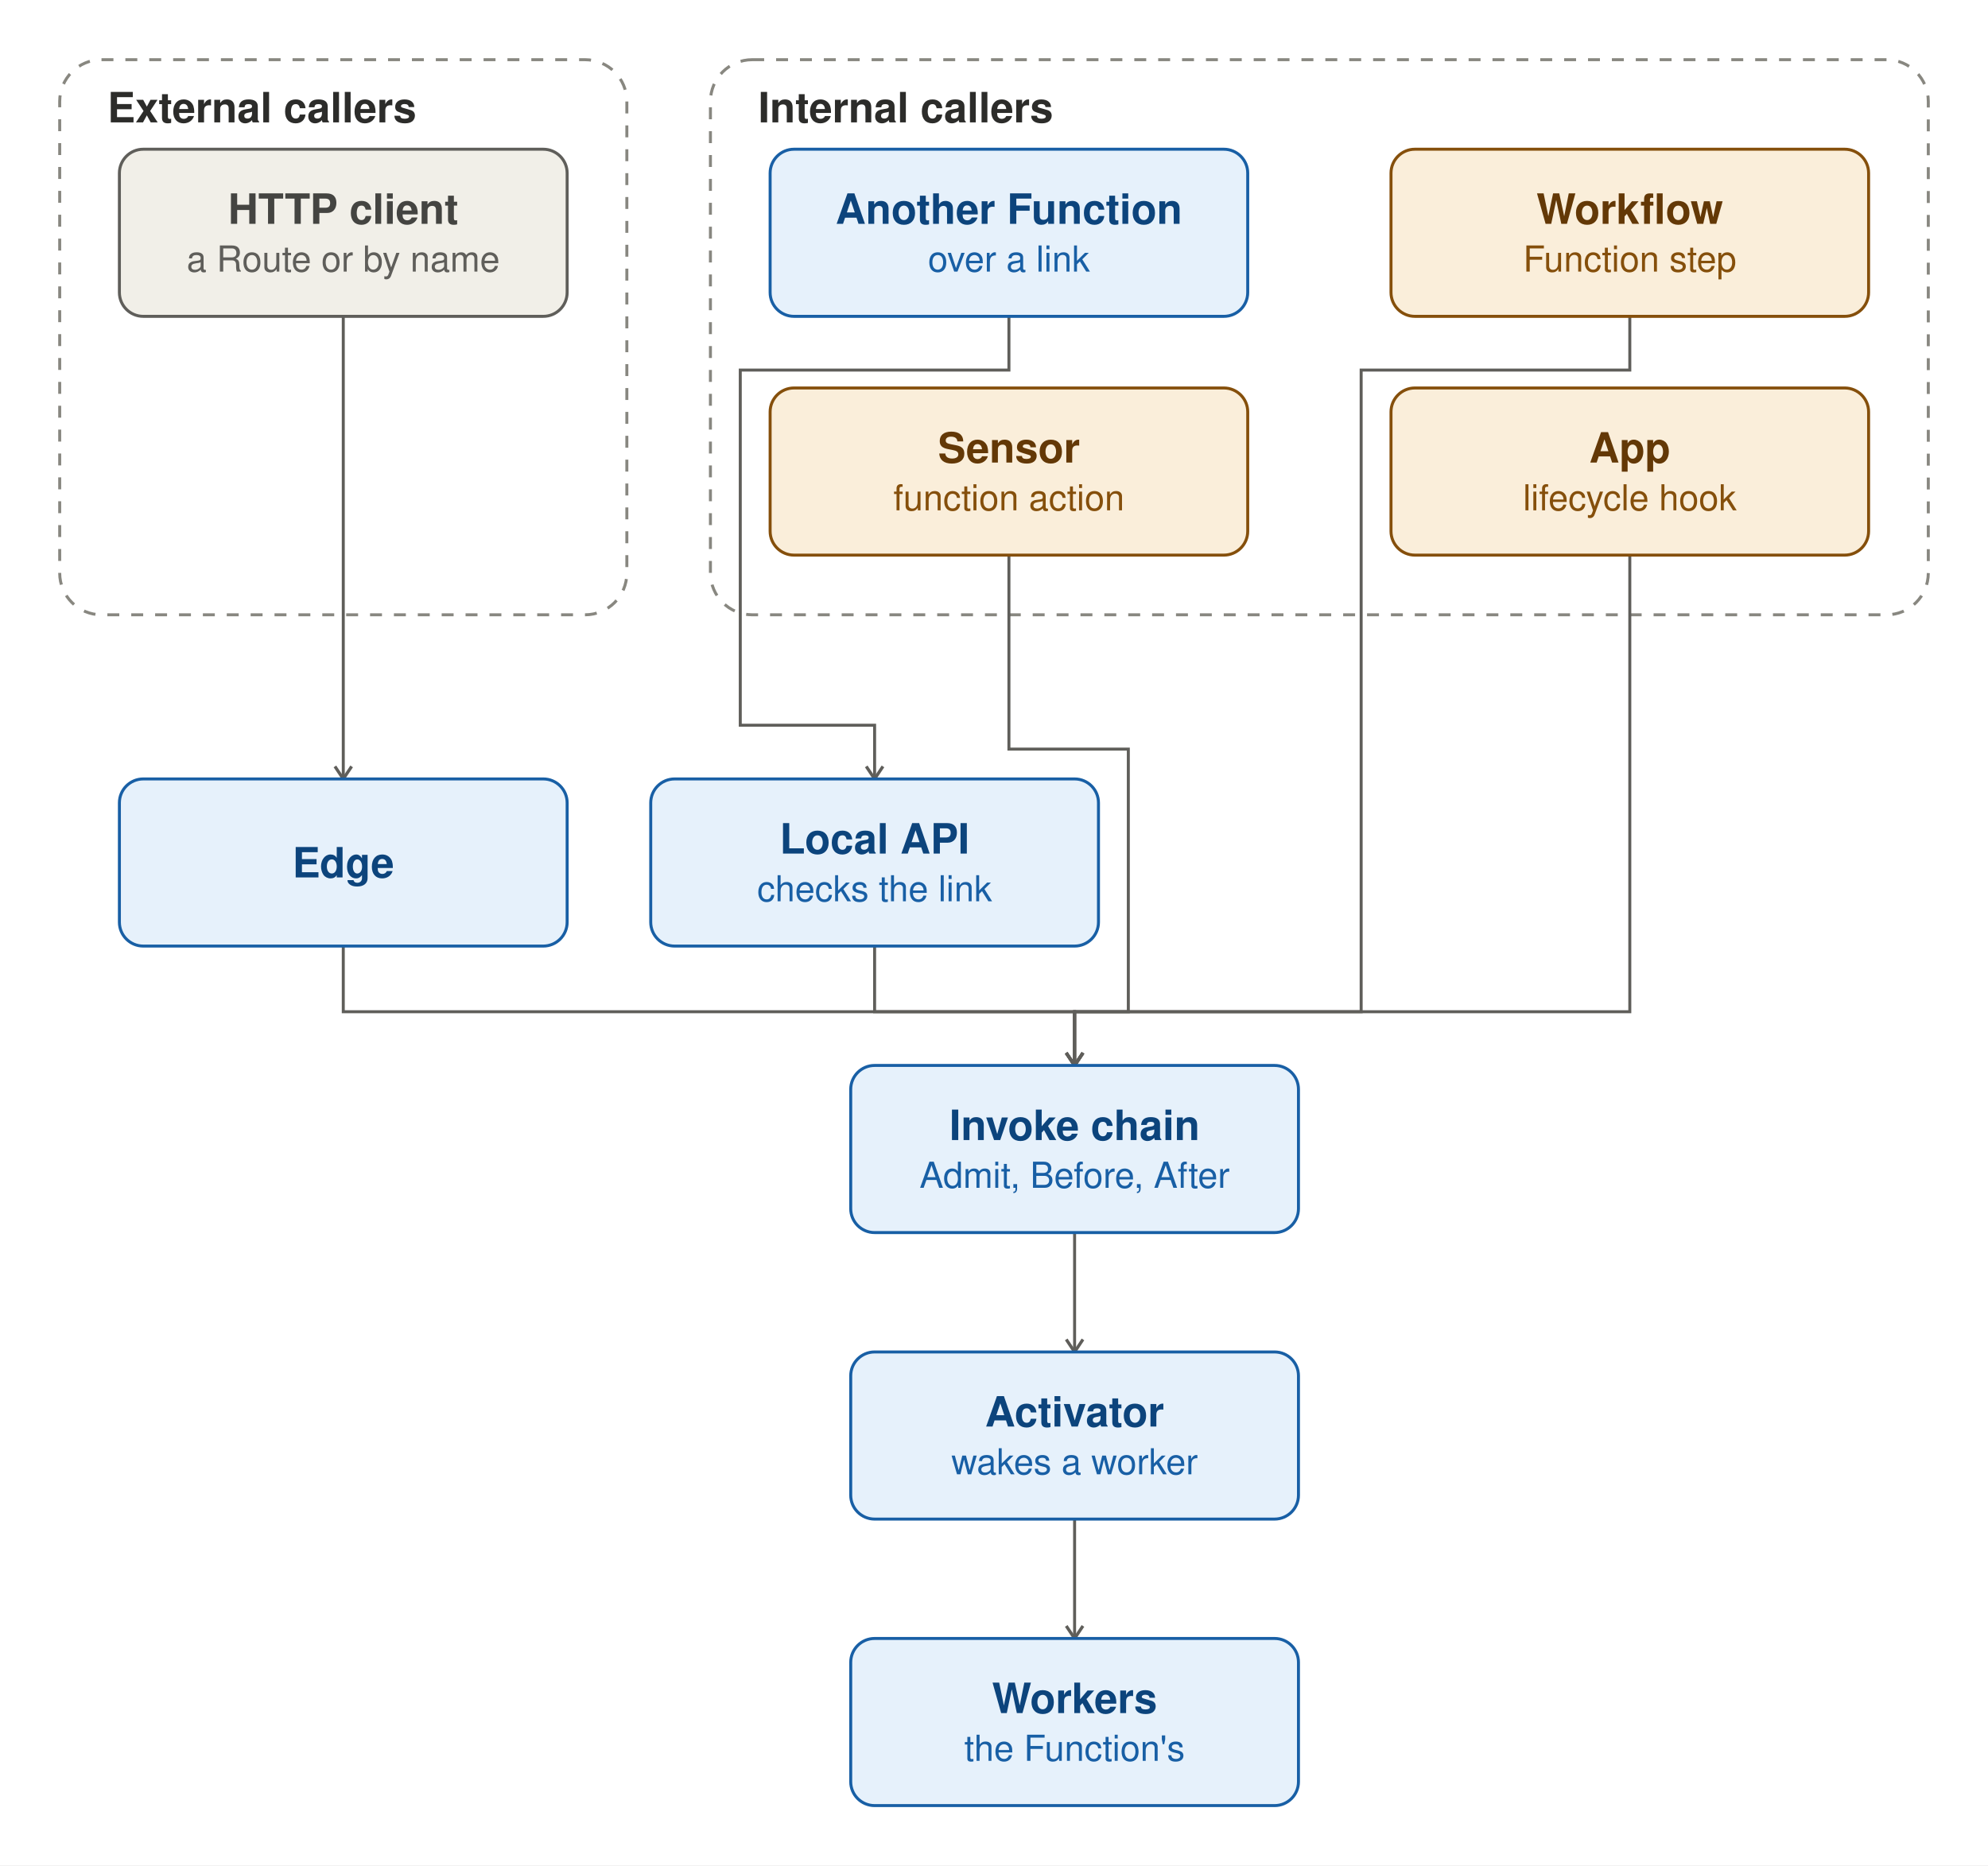
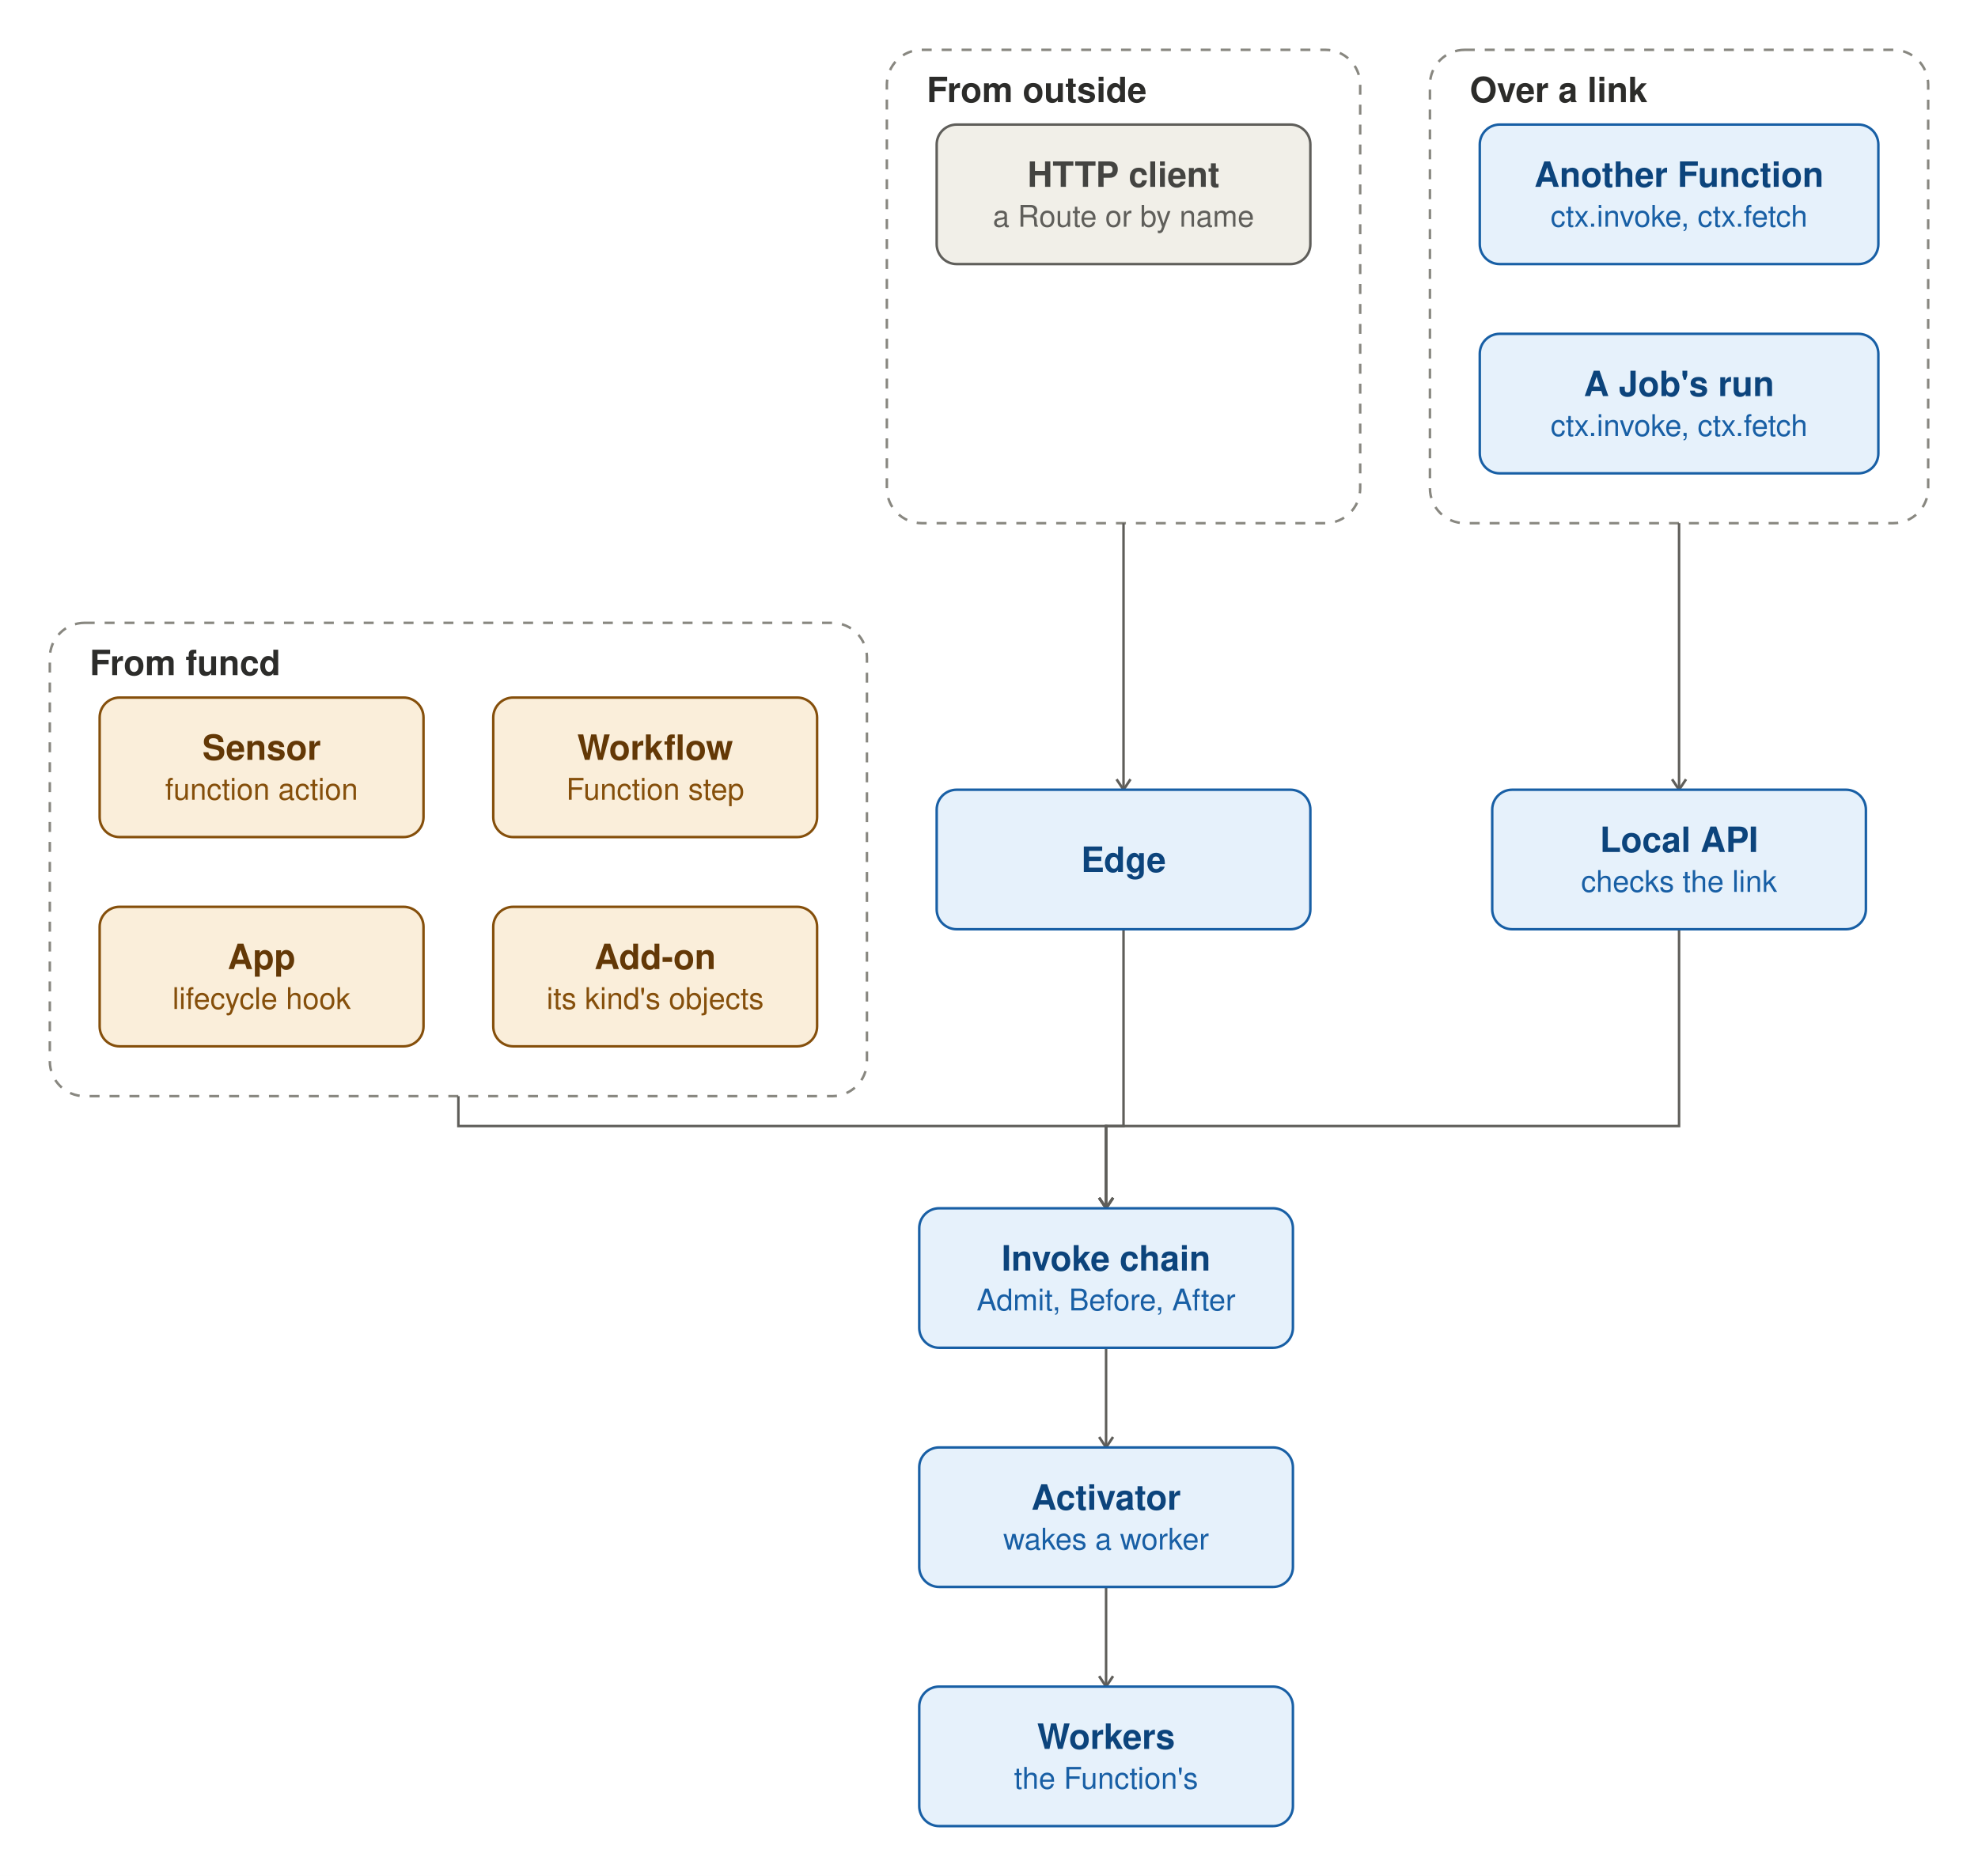
- <svg xmlns="http://www.w3.org/2000/svg" width="666" height="625" viewBox="0 0 666 625" font-family="Helvetica, Arial, sans-serif" text-anchor="middle" data-spec="title: funcd function callers kind: flow  [External callers] gray right client: HTTP client | a Route or by name [/]  [Internal callers] amber fn2: Another Function | over a link @blue sensor: Sensor | function action step: Workflow | Function step hook: App | lifecycle hook [/]  edge: Edge @blue local: Local API | checks the link @blue chain: Invoke chain | Admit, Before, After @blue act: Activator | wakes a worker @blue workers: Workers | the Function's @blue  client &gt; edge &gt; chain fn2 &gt; local &gt; chain sensor &gt; chain step &gt; chain hook &gt; chain chain &gt; act &gt; workers  " content="&lt;mxfile host=&quot;app.diagrams.net&quot;&gt;&lt;diagram id=&quot;diagram&quot; name=&quot;funcd function callers&quot;&gt;&lt;mxGraphModel dx=&quot;800&quot; dy=&quot;600&quot; grid=&quot;1&quot; gridSize=&quot;10&quot; guides=&quot;1&quot; page=&quot;1&quot; pageWidth=&quot;666&quot; pageHeight=&quot;625&quot; math=&quot;0&quot; shadow=&quot;0&quot;&gt;&lt;root&gt;&lt;mxCell id=&quot;0&quot;/&gt;&lt;mxCell id=&quot;1&quot; parent=&quot;0&quot;/&gt;&lt;mxCell id=&quot;c1&quot; value=&quot;External callers&quot; style=&quot;rounded=1;absoluteArcSize=1;arcSize=28;dashed=1;fillColor=none;strokeColor=#888780;fontStyle=1;fontSize=14;fontColor=#2C2C2A;align=left;verticalAlign=top;spacingLeft=10;spacingTop=2;html=1;container=1;collapsible=0;&quot; vertex=&quot;1&quot; parent=&quot;1&quot;&gt;&lt;mxGeometry x=&quot;20&quot; y=&quot;20&quot; width=&quot;190.0&quot; height=&quot;186.0&quot; as=&quot;geometry&quot;/&gt;&lt;/mxCell&gt;&lt;mxCell id=&quot;c2&quot; value=&quot;&amp;lt;b&amp;gt;HTTP client&amp;lt;/b&amp;gt;&amp;lt;br&amp;gt;&amp;lt;font style=&amp;quot;font-size:12px&amp;quot; color=&amp;quot;#5F5E5A&amp;quot;&amp;gt;a Route or by name&amp;lt;/font&amp;gt;&quot; style=&quot;rounded=1;absoluteArcSize=1;arcSize=16;whiteSpace=wrap;html=1;fillColor=#F1EFE8;strokeColor=#5F5E5A;fontColor=#444441;fontSize=14;&quot; vertex=&quot;1&quot; parent=&quot;c1&quot;&gt;&lt;mxGeometry x=&quot;20&quot; y=&quot;30&quot; width=&quot;150&quot; height=&quot;56&quot; as=&quot;geometry&quot;/&gt;&lt;/mxCell&gt;&lt;mxCell id=&quot;c3&quot; value=&quot;Internal callers&quot; style=&quot;rounded=1;absoluteArcSize=1;arcSize=28;dashed=1;fillColor=none;strokeColor=#888780;fontStyle=1;fontSize=14;fontColor=#2C2C2A;align=left;verticalAlign=top;spacingLeft=10;spacingTop=2;html=1;container=1;collapsible=0;&quot; vertex=&quot;1&quot; parent=&quot;1&quot;&gt;&lt;mxGeometry x=&quot;238&quot; y=&quot;20&quot; width=&quot;408.0&quot; height=&quot;186.0&quot; as=&quot;geometry&quot;/&gt;&lt;/mxCell&gt;&lt;mxCell id=&quot;c4&quot; value=&quot;&amp;lt;b&amp;gt;Another Function&amp;lt;/b&amp;gt;&amp;lt;br&amp;gt;&amp;lt;font style=&amp;quot;font-size:12px&amp;quot; color=&amp;quot;#185FA5&amp;quot;&amp;gt;over a link&amp;lt;/font&amp;gt;&quot; style=&quot;rounded=1;absoluteArcSize=1;arcSize=16;whiteSpace=wrap;html=1;fillColor=#E6F1FB;strokeColor=#185FA5;fontColor=#0C447C;fontSize=14;&quot; vertex=&quot;1&quot; parent=&quot;c3&quot;&gt;&lt;mxGeometry x=&quot;20&quot; y=&quot;30&quot; width=&quot;160&quot; height=&quot;56&quot; as=&quot;geometry&quot;/&gt;&lt;/mxCell&gt;&lt;mxCell id=&quot;c5&quot; value=&quot;&amp;lt;b&amp;gt;Sensor&amp;lt;/b&amp;gt;&amp;lt;br&amp;gt;&amp;lt;font style=&amp;quot;font-size:12px&amp;quot; color=&amp;quot;#854F0B&amp;quot;&amp;gt;function action&amp;lt;/font&amp;gt;&quot; style=&quot;rounded=1;absoluteArcSize=1;arcSize=16;whiteSpace=wrap;html=1;fillColor=#FAEEDA;strokeColor=#854F0B;fontColor=#633806;fontSize=14;&quot; vertex=&quot;1&quot; parent=&quot;c3&quot;&gt;&lt;mxGeometry x=&quot;20&quot; y=&quot;110&quot; width=&quot;160&quot; height=&quot;56&quot; as=&quot;geometry&quot;/&gt;&lt;/mxCell&gt;&lt;mxCell id=&quot;c6&quot; value=&quot;&amp;lt;b&amp;gt;Workflow&amp;lt;/b&amp;gt;&amp;lt;br&amp;gt;&amp;lt;font style=&amp;quot;font-size:12px&amp;quot; color=&amp;quot;#854F0B&amp;quot;&amp;gt;Function step&amp;lt;/font&amp;gt;&quot; style=&quot;rounded=1;absoluteArcSize=1;arcSize=16;whiteSpace=wrap;html=1;fillColor=#FAEEDA;strokeColor=#854F0B;fontColor=#633806;fontSize=14;&quot; vertex=&quot;1&quot; parent=&quot;c3&quot;&gt;&lt;mxGeometry x=&quot;228&quot; y=&quot;30&quot; width=&quot;160&quot; height=&quot;56&quot; as=&quot;geometry&quot;/&gt;&lt;/mxCell&gt;&lt;mxCell id=&quot;c7&quot; value=&quot;&amp;lt;b&amp;gt;App&amp;lt;/b&amp;gt;&amp;lt;br&amp;gt;&amp;lt;font style=&amp;quot;font-size:12px&amp;quot; color=&amp;quot;#854F0B&amp;quot;&amp;gt;lifecycle hook&amp;lt;/font&amp;gt;&quot; style=&quot;rounded=1;absoluteArcSize=1;arcSize=16;whiteSpace=wrap;html=1;fillColor=#FAEEDA;strokeColor=#854F0B;fontColor=#633806;fontSize=14;&quot; vertex=&quot;1&quot; parent=&quot;c3&quot;&gt;&lt;mxGeometry x=&quot;228&quot; y=&quot;110&quot; width=&quot;160&quot; height=&quot;56&quot; as=&quot;geometry&quot;/&gt;&lt;/mxCell&gt;&lt;mxCell id=&quot;c8&quot; value=&quot;&amp;lt;b&amp;gt;Edge&amp;lt;/b&amp;gt;&quot; style=&quot;rounded=1;absoluteArcSize=1;arcSize=16;whiteSpace=wrap;html=1;fillColor=#E6F1FB;strokeColor=#185FA5;fontColor=#0C447C;fontSize=14;&quot; vertex=&quot;1&quot; parent=&quot;1&quot;&gt;&lt;mxGeometry x=&quot;40&quot; y=&quot;261&quot; width=&quot;150&quot; height=&quot;56&quot; as=&quot;geometry&quot;/&gt;&lt;/mxCell&gt;&lt;mxCell id=&quot;c9&quot; value=&quot;&amp;lt;b&amp;gt;Local API&amp;lt;/b&amp;gt;&amp;lt;br&amp;gt;&amp;lt;font style=&amp;quot;font-size:12px&amp;quot; color=&amp;quot;#185FA5&amp;quot;&amp;gt;checks the link&amp;lt;/font&amp;gt;&quot; style=&quot;rounded=1;absoluteArcSize=1;arcSize=16;whiteSpace=wrap;html=1;fillColor=#E6F1FB;strokeColor=#185FA5;fontColor=#0C447C;fontSize=14;&quot; vertex=&quot;1&quot; parent=&quot;1&quot;&gt;&lt;mxGeometry x=&quot;218&quot; y=&quot;261&quot; width=&quot;150&quot; height=&quot;56&quot; as=&quot;geometry&quot;/&gt;&lt;/mxCell&gt;&lt;mxCell id=&quot;c10&quot; value=&quot;&amp;lt;b&amp;gt;Invoke chain&amp;lt;/b&amp;gt;&amp;lt;br&amp;gt;&amp;lt;font style=&amp;quot;font-size:12px&amp;quot; color=&amp;quot;#185FA5&amp;quot;&amp;gt;Admit, Before, After&amp;lt;/font&amp;gt;&quot; style=&quot;rounded=1;absoluteArcSize=1;arcSize=16;whiteSpace=wrap;html=1;fillColor=#E6F1FB;strokeColor=#185FA5;fontColor=#0C447C;fontSize=14;&quot; vertex=&quot;1&quot; parent=&quot;1&quot;&gt;&lt;mxGeometry x=&quot;285&quot; y=&quot;357&quot; width=&quot;150&quot; height=&quot;56&quot; as=&quot;geometry&quot;/&gt;&lt;/mxCell&gt;&lt;mxCell id=&quot;c11&quot; value=&quot;&amp;lt;b&amp;gt;Activator&amp;lt;/b&amp;gt;&amp;lt;br&amp;gt;&amp;lt;font style=&amp;quot;font-size:12px&amp;quot; color=&amp;quot;#185FA5&amp;quot;&amp;gt;wakes a worker&amp;lt;/font&amp;gt;&quot; style=&quot;rounded=1;absoluteArcSize=1;arcSize=16;whiteSpace=wrap;html=1;fillColor=#E6F1FB;strokeColor=#185FA5;fontColor=#0C447C;fontSize=14;&quot; vertex=&quot;1&quot; parent=&quot;1&quot;&gt;&lt;mxGeometry x=&quot;285&quot; y=&quot;453&quot; width=&quot;150&quot; height=&quot;56&quot; as=&quot;geometry&quot;/&gt;&lt;/mxCell&gt;&lt;mxCell id=&quot;c12&quot; value=&quot;&amp;lt;b&amp;gt;Workers&amp;lt;/b&amp;gt;&amp;lt;br&amp;gt;&amp;lt;font style=&amp;quot;font-size:12px&amp;quot; color=&amp;quot;#185FA5&amp;quot;&amp;gt;the Function&amp;amp;#x27;s&amp;lt;/font&amp;gt;&quot; style=&quot;rounded=1;absoluteArcSize=1;arcSize=16;whiteSpace=wrap;html=1;fillColor=#E6F1FB;strokeColor=#185FA5;fontColor=#0C447C;fontSize=14;&quot; vertex=&quot;1&quot; parent=&quot;1&quot;&gt;&lt;mxGeometry x=&quot;285&quot; y=&quot;549&quot; width=&quot;150&quot; height=&quot;56&quot; as=&quot;geometry&quot;/&gt;&lt;/mxCell&gt;&lt;mxCell id=&quot;e1&quot; value=&quot;&quot; style=&quot;edgeStyle=orthogonalEdgeStyle;rounded=0;html=1;jettySize=auto;strokeColor=#5F5E5A;fontColor=#5F5E5A;fontSize=12;labelBackgroundColor=#FFFFFF;endSize=7;endArrow=open;endFill=0;exitX=0.5;exitY=1;exitDx=0;exitDy=0;exitPerimeter=0;entryX=0.5;entryY=0;entryDx=0;entryDy=0;entryPerimeter=0;&quot; edge=&quot;1&quot; parent=&quot;1&quot; source=&quot;c2&quot; target=&quot;c8&quot;&gt;&lt;mxGeometry relative=&quot;1&quot; as=&quot;geometry&quot;&gt;&lt;/mxGeometry&gt;&lt;/mxCell&gt;&lt;mxCell id=&quot;e2&quot; value=&quot;&quot; style=&quot;edgeStyle=orthogonalEdgeStyle;rounded=0;html=1;jettySize=auto;strokeColor=#5F5E5A;fontColor=#5F5E5A;fontSize=12;labelBackgroundColor=#FFFFFF;endSize=7;endArrow=open;endFill=0;exitX=0.5;exitY=1;exitDx=0;exitDy=0;exitPerimeter=0;entryX=0.5;entryY=0;entryDx=0;entryDy=0;entryPerimeter=0;&quot; edge=&quot;1&quot; parent=&quot;1&quot; source=&quot;c8&quot; target=&quot;c10&quot;&gt;&lt;mxGeometry relative=&quot;1&quot; as=&quot;geometry&quot;&gt;&lt;Array as=&quot;points&quot;&gt;&lt;mxPoint x=&quot;115&quot; y=&quot;339&quot;/&gt;&lt;mxPoint x=&quot;360&quot; y=&quot;339&quot;/&gt;&lt;/Array&gt;&lt;/mxGeometry&gt;&lt;/mxCell&gt;&lt;mxCell id=&quot;e3&quot; value=&quot;&quot; style=&quot;edgeStyle=orthogonalEdgeStyle;rounded=0;html=1;jettySize=auto;strokeColor=#5F5E5A;fontColor=#5F5E5A;fontSize=12;labelBackgroundColor=#FFFFFF;endSize=7;endArrow=open;endFill=0;exitX=0.5;exitY=1;exitDx=0;exitDy=0;exitPerimeter=0;entryX=0.5;entryY=0;entryDx=0;entryDy=0;entryPerimeter=0;&quot; edge=&quot;1&quot; parent=&quot;1&quot; source=&quot;c4&quot; target=&quot;c9&quot;&gt;&lt;mxGeometry relative=&quot;1&quot; as=&quot;geometry&quot;&gt;&lt;Array as=&quot;points&quot;&gt;&lt;mxPoint x=&quot;338&quot; y=&quot;124&quot;/&gt;&lt;mxPoint x=&quot;248&quot; y=&quot;124&quot;/&gt;&lt;mxPoint x=&quot;248&quot; y=&quot;243&quot;/&gt;&lt;mxPoint x=&quot;293&quot; y=&quot;243&quot;/&gt;&lt;/Array&gt;&lt;/mxGeometry&gt;&lt;/mxCell&gt;&lt;mxCell id=&quot;e4&quot; value=&quot;&quot; style=&quot;edgeStyle=orthogonalEdgeStyle;rounded=0;html=1;jettySize=auto;strokeColor=#5F5E5A;fontColor=#5F5E5A;fontSize=12;labelBackgroundColor=#FFFFFF;endSize=7;endArrow=open;endFill=0;exitX=0.5;exitY=1;exitDx=0;exitDy=0;exitPerimeter=0;entryX=0.5;entryY=0;entryDx=0;entryDy=0;entryPerimeter=0;&quot; edge=&quot;1&quot; parent=&quot;1&quot; source=&quot;c9&quot; target=&quot;c10&quot;&gt;&lt;mxGeometry relative=&quot;1&quot; as=&quot;geometry&quot;&gt;&lt;Array as=&quot;points&quot;&gt;&lt;mxPoint x=&quot;293&quot; y=&quot;339&quot;/&gt;&lt;mxPoint x=&quot;360&quot; y=&quot;339&quot;/&gt;&lt;/Array&gt;&lt;/mxGeometry&gt;&lt;/mxCell&gt;&lt;mxCell id=&quot;e5&quot; value=&quot;&quot; style=&quot;edgeStyle=orthogonalEdgeStyle;rounded=0;html=1;jettySize=auto;strokeColor=#5F5E5A;fontColor=#5F5E5A;fontSize=12;labelBackgroundColor=#FFFFFF;endSize=7;endArrow=open;endFill=0;exitX=0.5;exitY=1;exitDx=0;exitDy=0;exitPerimeter=0;entryX=0.5;entryY=0;entryDx=0;entryDy=0;entryPerimeter=0;&quot; edge=&quot;1&quot; parent=&quot;1&quot; source=&quot;c5&quot; target=&quot;c10&quot;&gt;&lt;mxGeometry relative=&quot;1&quot; as=&quot;geometry&quot;&gt;&lt;Array as=&quot;points&quot;&gt;&lt;mxPoint x=&quot;338&quot; y=&quot;251&quot;/&gt;&lt;mxPoint x=&quot;378&quot; y=&quot;251&quot;/&gt;&lt;mxPoint x=&quot;378&quot; y=&quot;339&quot;/&gt;&lt;mxPoint x=&quot;360&quot; y=&quot;339&quot;/&gt;&lt;/Array&gt;&lt;/mxGeometry&gt;&lt;/mxCell&gt;&lt;mxCell id=&quot;e6&quot; value=&quot;&quot; style=&quot;edgeStyle=orthogonalEdgeStyle;rounded=0;html=1;jettySize=auto;strokeColor=#5F5E5A;fontColor=#5F5E5A;fontSize=12;labelBackgroundColor=#FFFFFF;endSize=7;endArrow=open;endFill=0;exitX=0.5;exitY=1;exitDx=0;exitDy=0;exitPerimeter=0;entryX=0.5;entryY=0;entryDx=0;entryDy=0;entryPerimeter=0;&quot; edge=&quot;1&quot; parent=&quot;1&quot; source=&quot;c6&quot; target=&quot;c10&quot;&gt;&lt;mxGeometry relative=&quot;1&quot; as=&quot;geometry&quot;&gt;&lt;Array as=&quot;points&quot;&gt;&lt;mxPoint x=&quot;546&quot; y=&quot;124&quot;/&gt;&lt;mxPoint x=&quot;456&quot; y=&quot;124&quot;/&gt;&lt;mxPoint x=&quot;456&quot; y=&quot;339&quot;/&gt;&lt;mxPoint x=&quot;360&quot; y=&quot;339&quot;/&gt;&lt;/Array&gt;&lt;/mxGeometry&gt;&lt;/mxCell&gt;&lt;mxCell id=&quot;e7&quot; value=&quot;&quot; style=&quot;edgeStyle=orthogonalEdgeStyle;rounded=0;html=1;jettySize=auto;strokeColor=#5F5E5A;fontColor=#5F5E5A;fontSize=12;labelBackgroundColor=#FFFFFF;endSize=7;endArrow=open;endFill=0;exitX=0.5;exitY=1;exitDx=0;exitDy=0;exitPerimeter=0;entryX=0.5;entryY=0;entryDx=0;entryDy=0;entryPerimeter=0;&quot; edge=&quot;1&quot; parent=&quot;1&quot; source=&quot;c7&quot; target=&quot;c10&quot;&gt;&lt;mxGeometry relative=&quot;1&quot; as=&quot;geometry&quot;&gt;&lt;Array as=&quot;points&quot;&gt;&lt;mxPoint x=&quot;546&quot; y=&quot;339&quot;/&gt;&lt;mxPoint x=&quot;360&quot; y=&quot;339&quot;/&gt;&lt;/Array&gt;&lt;/mxGeometry&gt;&lt;/mxCell&gt;&lt;mxCell id=&quot;e8&quot; value=&quot;&quot; style=&quot;edgeStyle=orthogonalEdgeStyle;rounded=0;html=1;jettySize=auto;strokeColor=#5F5E5A;fontColor=#5F5E5A;fontSize=12;labelBackgroundColor=#FFFFFF;endSize=7;endArrow=open;endFill=0;exitX=0.5;exitY=1;exitDx=0;exitDy=0;exitPerimeter=0;entryX=0.5;entryY=0;entryDx=0;entryDy=0;entryPerimeter=0;&quot; edge=&quot;1&quot; parent=&quot;1&quot; source=&quot;c10&quot; target=&quot;c11&quot;&gt;&lt;mxGeometry relative=&quot;1&quot; as=&quot;geometry&quot;&gt;&lt;/mxGeometry&gt;&lt;/mxCell&gt;&lt;mxCell id=&quot;e9&quot; value=&quot;&quot; style=&quot;edgeStyle=orthogonalEdgeStyle;rounded=0;html=1;jettySize=auto;strokeColor=#5F5E5A;fontColor=#5F5E5A;fontSize=12;labelBackgroundColor=#FFFFFF;endSize=7;endArrow=open;endFill=0;exitX=0.5;exitY=1;exitDx=0;exitDy=0;exitPerimeter=0;entryX=0.5;entryY=0;entryDx=0;entryDy=0;entryPerimeter=0;&quot; edge=&quot;1&quot; parent=&quot;1&quot; source=&quot;c11&quot; target=&quot;c12&quot;&gt;&lt;mxGeometry relative=&quot;1&quot; as=&quot;geometry&quot;&gt;&lt;/mxGeometry&gt;&lt;/mxCell&gt;&lt;/root&gt;&lt;/mxGraphModel&gt;&lt;/diagram&gt;&lt;/mxfile&gt;">
-   <rect width="666" height="625" fill="#FFFFFF" />
+ <svg xmlns="http://www.w3.org/2000/svg" width="794" height="753" viewBox="0 0 794 753" font-family="Helvetica, Arial, sans-serif" text-anchor="middle" data-spec="title: funcd function callers kind: flow dir: down  [From outside] gray down client: HTTP client | a Route or by name [/] [Over a link] blue down fn2: Another Function | ctx.invoke, ctx.fetch job: A Job's run | ctx.invoke, ctx.fetch [/] [From funcd] amber 2 sensor: Sensor | function action step: Workflow | Function step hook: App | lifecycle hook addon: Add-on | its kind's objects [/]  edge: Edge @blue local: Local API | checks the link @blue chain: Invoke chain | Admit, Before, After @blue act: Activator | wakes a worker @blue workers: Workers | the Function's @blue  From outside &gt; edge Over a link &gt; local edge &gt; chain local &gt; chain From funcd &gt; chain chain &gt; act &gt; workers " content="&lt;mxfile host=&quot;app.diagrams.net&quot;&gt;&lt;diagram id=&quot;diagram&quot; name=&quot;funcd function callers&quot;&gt;&lt;mxGraphModel dx=&quot;800&quot; dy=&quot;600&quot; grid=&quot;1&quot; gridSize=&quot;10&quot; guides=&quot;1&quot; page=&quot;1&quot; pageWidth=&quot;794&quot; pageHeight=&quot;753&quot; math=&quot;0&quot; shadow=&quot;0&quot;&gt;&lt;root&gt;&lt;mxCell id=&quot;0&quot;/&gt;&lt;mxCell id=&quot;1&quot; parent=&quot;0&quot;/&gt;&lt;mxCell id=&quot;c1&quot; value=&quot;From outside&quot; style=&quot;rounded=1;absoluteArcSize=1;arcSize=28;dashed=1;fillColor=none;strokeColor=#888780;fontStyle=1;fontSize=14;fontColor=#2C2C2A;align=left;verticalAlign=top;spacingLeft=10;spacingTop=2;html=1;container=1;collapsible=0;&quot; vertex=&quot;1&quot; parent=&quot;1&quot;&gt;&lt;mxGeometry x=&quot;356&quot; y=&quot;20&quot; width=&quot;190.0&quot; height=&quot;190.0&quot; as=&quot;geometry&quot;/&gt;&lt;/mxCell&gt;&lt;mxCell id=&quot;c2&quot; value=&quot;&amp;lt;b&amp;gt;HTTP client&amp;lt;/b&amp;gt;&amp;lt;br&amp;gt;&amp;lt;font style=&amp;quot;font-size:12px&amp;quot; color=&amp;quot;#5F5E5A&amp;quot;&amp;gt;a Route or by name&amp;lt;/font&amp;gt;&quot; style=&quot;rounded=1;absoluteArcSize=1;arcSize=16;whiteSpace=wrap;html=1;fillColor=#F1EFE8;strokeColor=#5F5E5A;fontColor=#444441;fontSize=14;&quot; vertex=&quot;1&quot; parent=&quot;c1&quot;&gt;&lt;mxGeometry x=&quot;20&quot; y=&quot;30&quot; width=&quot;150&quot; height=&quot;56&quot; as=&quot;geometry&quot;/&gt;&lt;/mxCell&gt;&lt;mxCell id=&quot;c3&quot; value=&quot;Over a link&quot; style=&quot;rounded=1;absoluteArcSize=1;arcSize=28;dashed=1;fillColor=none;strokeColor=#888780;fontStyle=1;fontSize=14;fontColor=#2C2C2A;align=left;verticalAlign=top;spacingLeft=10;spacingTop=2;html=1;container=1;collapsible=0;&quot; vertex=&quot;1&quot; parent=&quot;1&quot;&gt;&lt;mxGeometry x=&quot;574&quot; y=&quot;20&quot; width=&quot;200.0&quot; height=&quot;190.0&quot; as=&quot;geometry&quot;/&gt;&lt;/mxCell&gt;&lt;mxCell id=&quot;c4&quot; value=&quot;&amp;lt;b&amp;gt;Another Function&amp;lt;/b&amp;gt;&amp;lt;br&amp;gt;&amp;lt;font style=&amp;quot;font-size:12px&amp;quot; color=&amp;quot;#185FA5&amp;quot;&amp;gt;ctx.invoke, ctx.fetch&amp;lt;/font&amp;gt;&quot; style=&quot;rounded=1;absoluteArcSize=1;arcSize=16;whiteSpace=wrap;html=1;fillColor=#E6F1FB;strokeColor=#185FA5;fontColor=#0C447C;fontSize=14;&quot; vertex=&quot;1&quot; parent=&quot;c3&quot;&gt;&lt;mxGeometry x=&quot;20&quot; y=&quot;30&quot; width=&quot;160&quot; height=&quot;56&quot; as=&quot;geometry&quot;/&gt;&lt;/mxCell&gt;&lt;mxCell id=&quot;c5&quot; value=&quot;&amp;lt;b&amp;gt;A Job&amp;amp;#x27;s run&amp;lt;/b&amp;gt;&amp;lt;br&amp;gt;&amp;lt;font style=&amp;quot;font-size:12px&amp;quot; color=&amp;quot;#185FA5&amp;quot;&amp;gt;ctx.invoke, ctx.fetch&amp;lt;/font&amp;gt;&quot; style=&quot;rounded=1;absoluteArcSize=1;arcSize=16;whiteSpace=wrap;html=1;fillColor=#E6F1FB;strokeColor=#185FA5;fontColor=#0C447C;fontSize=14;&quot; vertex=&quot;1&quot; parent=&quot;c3&quot;&gt;&lt;mxGeometry x=&quot;20&quot; y=&quot;114&quot; width=&quot;160&quot; height=&quot;56&quot; as=&quot;geometry&quot;/&gt;&lt;/mxCell&gt;&lt;mxCell id=&quot;c6&quot; value=&quot;From funcd&quot; style=&quot;rounded=1;absoluteArcSize=1;arcSize=28;dashed=1;fillColor=none;strokeColor=#888780;fontStyle=1;fontSize=14;fontColor=#2C2C2A;align=left;verticalAlign=top;spacingLeft=10;spacingTop=2;html=1;container=1;collapsible=0;&quot; vertex=&quot;1&quot; parent=&quot;1&quot;&gt;&lt;mxGeometry x=&quot;20&quot; y=&quot;250&quot; width=&quot;328.0&quot; height=&quot;190.0&quot; as=&quot;geometry&quot;/&gt;&lt;/mxCell&gt;&lt;mxCell id=&quot;c7&quot; value=&quot;&amp;lt;b&amp;gt;Sensor&amp;lt;/b&amp;gt;&amp;lt;br&amp;gt;&amp;lt;font style=&amp;quot;font-size:12px&amp;quot; color=&amp;quot;#854F0B&amp;quot;&amp;gt;function action&amp;lt;/font&amp;gt;&quot; style=&quot;rounded=1;absoluteArcSize=1;arcSize=16;whiteSpace=wrap;html=1;fillColor=#FAEEDA;strokeColor=#854F0B;fontColor=#633806;fontSize=14;&quot; vertex=&quot;1&quot; parent=&quot;c6&quot;&gt;&lt;mxGeometry x=&quot;20&quot; y=&quot;30&quot; width=&quot;130&quot; height=&quot;56&quot; as=&quot;geometry&quot;/&gt;&lt;/mxCell&gt;&lt;mxCell id=&quot;c8&quot; value=&quot;&amp;lt;b&amp;gt;Workflow&amp;lt;/b&amp;gt;&amp;lt;br&amp;gt;&amp;lt;font style=&amp;quot;font-size:12px&amp;quot; color=&amp;quot;#854F0B&amp;quot;&amp;gt;Function step&amp;lt;/font&amp;gt;&quot; style=&quot;rounded=1;absoluteArcSize=1;arcSize=16;whiteSpace=wrap;html=1;fillColor=#FAEEDA;strokeColor=#854F0B;fontColor=#633806;fontSize=14;&quot; vertex=&quot;1&quot; parent=&quot;c6&quot;&gt;&lt;mxGeometry x=&quot;178&quot; y=&quot;30&quot; width=&quot;130&quot; height=&quot;56&quot; as=&quot;geometry&quot;/&gt;&lt;/mxCell&gt;&lt;mxCell id=&quot;c9&quot; value=&quot;&amp;lt;b&amp;gt;App&amp;lt;/b&amp;gt;&amp;lt;br&amp;gt;&amp;lt;font style=&amp;quot;font-size:12px&amp;quot; color=&amp;quot;#854F0B&amp;quot;&amp;gt;lifecycle hook&amp;lt;/font&amp;gt;&quot; style=&quot;rounded=1;absoluteArcSize=1;arcSize=16;whiteSpace=wrap;html=1;fillColor=#FAEEDA;strokeColor=#854F0B;fontColor=#633806;fontSize=14;&quot; vertex=&quot;1&quot; parent=&quot;c6&quot;&gt;&lt;mxGeometry x=&quot;20&quot; y=&quot;114&quot; width=&quot;130&quot; height=&quot;56&quot; as=&quot;geometry&quot;/&gt;&lt;/mxCell&gt;&lt;mxCell id=&quot;c10&quot; value=&quot;&amp;lt;b&amp;gt;Add-on&amp;lt;/b&amp;gt;&amp;lt;br&amp;gt;&amp;lt;font style=&amp;quot;font-size:12px&amp;quot; color=&amp;quot;#854F0B&amp;quot;&amp;gt;its kind&amp;amp;#x27;s objects&amp;lt;/font&amp;gt;&quot; style=&quot;rounded=1;absoluteArcSize=1;arcSize=16;whiteSpace=wrap;html=1;fillColor=#FAEEDA;strokeColor=#854F0B;fontColor=#633806;fontSize=14;&quot; vertex=&quot;1&quot; parent=&quot;c6&quot;&gt;&lt;mxGeometry x=&quot;178&quot; y=&quot;114&quot; width=&quot;130&quot; height=&quot;56&quot; as=&quot;geometry&quot;/&gt;&lt;/mxCell&gt;&lt;mxCell id=&quot;c11&quot; value=&quot;&amp;lt;b&amp;gt;Edge&amp;lt;/b&amp;gt;&quot; style=&quot;rounded=1;absoluteArcSize=1;arcSize=16;whiteSpace=wrap;html=1;fillColor=#E6F1FB;strokeColor=#185FA5;fontColor=#0C447C;fontSize=14;&quot; vertex=&quot;1&quot; parent=&quot;1&quot;&gt;&lt;mxGeometry x=&quot;376&quot; y=&quot;317&quot; width=&quot;150&quot; height=&quot;56&quot; as=&quot;geometry&quot;/&gt;&lt;/mxCell&gt;&lt;mxCell id=&quot;c12&quot; value=&quot;&amp;lt;b&amp;gt;Local API&amp;lt;/b&amp;gt;&amp;lt;br&amp;gt;&amp;lt;font style=&amp;quot;font-size:12px&amp;quot; color=&amp;quot;#185FA5&amp;quot;&amp;gt;checks the link&amp;lt;/font&amp;gt;&quot; style=&quot;rounded=1;absoluteArcSize=1;arcSize=16;whiteSpace=wrap;html=1;fillColor=#E6F1FB;strokeColor=#185FA5;fontColor=#0C447C;fontSize=14;&quot; vertex=&quot;1&quot; parent=&quot;1&quot;&gt;&lt;mxGeometry x=&quot;599&quot; y=&quot;317&quot; width=&quot;150&quot; height=&quot;56&quot; as=&quot;geometry&quot;/&gt;&lt;/mxCell&gt;&lt;mxCell id=&quot;c13&quot; value=&quot;&amp;lt;b&amp;gt;Invoke chain&amp;lt;/b&amp;gt;&amp;lt;br&amp;gt;&amp;lt;font style=&amp;quot;font-size:12px&amp;quot; color=&amp;quot;#185FA5&amp;quot;&amp;gt;Admit, Before, After&amp;lt;/font&amp;gt;&quot; style=&quot;rounded=1;absoluteArcSize=1;arcSize=16;whiteSpace=wrap;html=1;fillColor=#E6F1FB;strokeColor=#185FA5;fontColor=#0C447C;fontSize=14;&quot; vertex=&quot;1&quot; parent=&quot;1&quot;&gt;&lt;mxGeometry x=&quot;369&quot; y=&quot;485&quot; width=&quot;150&quot; height=&quot;56&quot; as=&quot;geometry&quot;/&gt;&lt;/mxCell&gt;&lt;mxCell id=&quot;c14&quot; value=&quot;&amp;lt;b&amp;gt;Activator&amp;lt;/b&amp;gt;&amp;lt;br&amp;gt;&amp;lt;font style=&amp;quot;font-size:12px&amp;quot; color=&amp;quot;#185FA5&amp;quot;&amp;gt;wakes a worker&amp;lt;/font&amp;gt;&quot; style=&quot;rounded=1;absoluteArcSize=1;arcSize=16;whiteSpace=wrap;html=1;fillColor=#E6F1FB;strokeColor=#185FA5;fontColor=#0C447C;fontSize=14;&quot; vertex=&quot;1&quot; parent=&quot;1&quot;&gt;&lt;mxGeometry x=&quot;369&quot; y=&quot;581&quot; width=&quot;150&quot; height=&quot;56&quot; as=&quot;geometry&quot;/&gt;&lt;/mxCell&gt;&lt;mxCell id=&quot;c15&quot; value=&quot;&amp;lt;b&amp;gt;Workers&amp;lt;/b&amp;gt;&amp;lt;br&amp;gt;&amp;lt;font style=&amp;quot;font-size:12px&amp;quot; color=&amp;quot;#185FA5&amp;quot;&amp;gt;the Function&amp;amp;#x27;s&amp;lt;/font&amp;gt;&quot; style=&quot;rounded=1;absoluteArcSize=1;arcSize=16;whiteSpace=wrap;html=1;fillColor=#E6F1FB;strokeColor=#185FA5;fontColor=#0C447C;fontSize=14;&quot; vertex=&quot;1&quot; parent=&quot;1&quot;&gt;&lt;mxGeometry x=&quot;369&quot; y=&quot;677&quot; width=&quot;150&quot; height=&quot;56&quot; as=&quot;geometry&quot;/&gt;&lt;/mxCell&gt;&lt;mxCell id=&quot;e1&quot; value=&quot;&quot; style=&quot;edgeStyle=orthogonalEdgeStyle;rounded=0;html=1;jettySize=auto;strokeColor=#5F5E5A;fontColor=#5F5E5A;fontSize=12;labelBackgroundColor=#FFFFFF;endSize=7;endArrow=open;endFill=0;exitX=0.5;exitY=1;exitDx=0;exitDy=0;exitPerimeter=0;entryX=0.5;entryY=0;entryDx=0;entryDy=0;entryPerimeter=0;&quot; edge=&quot;1&quot; parent=&quot;1&quot; source=&quot;c1&quot; target=&quot;c11&quot;&gt;&lt;mxGeometry relative=&quot;1&quot; as=&quot;geometry&quot;&gt;&lt;/mxGeometry&gt;&lt;/mxCell&gt;&lt;mxCell id=&quot;e2&quot; value=&quot;&quot; style=&quot;edgeStyle=orthogonalEdgeStyle;rounded=0;html=1;jettySize=auto;strokeColor=#5F5E5A;fontColor=#5F5E5A;fontSize=12;labelBackgroundColor=#FFFFFF;endSize=7;endArrow=open;endFill=0;exitX=0.5;exitY=1;exitDx=0;exitDy=0;exitPerimeter=0;entryX=0.5;entryY=0;entryDx=0;entryDy=0;entryPerimeter=0;&quot; edge=&quot;1&quot; parent=&quot;1&quot; source=&quot;c3&quot; target=&quot;c12&quot;&gt;&lt;mxGeometry relative=&quot;1&quot; as=&quot;geometry&quot;&gt;&lt;/mxGeometry&gt;&lt;/mxCell&gt;&lt;mxCell id=&quot;e3&quot; value=&quot;&quot; style=&quot;edgeStyle=orthogonalEdgeStyle;rounded=0;html=1;jettySize=auto;strokeColor=#5F5E5A;fontColor=#5F5E5A;fontSize=12;labelBackgroundColor=#FFFFFF;endSize=7;endArrow=open;endFill=0;exitX=0.5;exitY=1;exitDx=0;exitDy=0;exitPerimeter=0;entryX=0.5;entryY=0;entryDx=0;entryDy=0;entryPerimeter=0;&quot; edge=&quot;1&quot; parent=&quot;1&quot; source=&quot;c11&quot; target=&quot;c13&quot;&gt;&lt;mxGeometry relative=&quot;1&quot; as=&quot;geometry&quot;&gt;&lt;Array as=&quot;points&quot;&gt;&lt;mxPoint x=&quot;451&quot; y=&quot;452.0&quot;/&gt;&lt;mxPoint x=&quot;444&quot; y=&quot;452.0&quot;/&gt;&lt;/Array&gt;&lt;/mxGeometry&gt;&lt;/mxCell&gt;&lt;mxCell id=&quot;e4&quot; value=&quot;&quot; style=&quot;edgeStyle=orthogonalEdgeStyle;rounded=0;html=1;jettySize=auto;strokeColor=#5F5E5A;fontColor=#5F5E5A;fontSize=12;labelBackgroundColor=#FFFFFF;endSize=7;endArrow=open;endFill=0;exitX=0.5;exitY=1;exitDx=0;exitDy=0;exitPerimeter=0;entryX=0.5;entryY=0;entryDx=0;entryDy=0;entryPerimeter=0;&quot; edge=&quot;1&quot; parent=&quot;1&quot; source=&quot;c12&quot; target=&quot;c13&quot;&gt;&lt;mxGeometry relative=&quot;1&quot; as=&quot;geometry&quot;&gt;&lt;Array as=&quot;points&quot;&gt;&lt;mxPoint x=&quot;674&quot; y=&quot;452.0&quot;/&gt;&lt;mxPoint x=&quot;444&quot; y=&quot;452.0&quot;/&gt;&lt;/Array&gt;&lt;/mxGeometry&gt;&lt;/mxCell&gt;&lt;mxCell id=&quot;e5&quot; value=&quot;&quot; style=&quot;edgeStyle=orthogonalEdgeStyle;rounded=0;html=1;jettySize=auto;strokeColor=#5F5E5A;fontColor=#5F5E5A;fontSize=12;labelBackgroundColor=#FFFFFF;endSize=7;endArrow=open;endFill=0;exitX=0.5;exitY=1;exitDx=0;exitDy=0;exitPerimeter=0;entryX=0.5;entryY=0;entryDx=0;entryDy=0;entryPerimeter=0;&quot; edge=&quot;1&quot; parent=&quot;1&quot; source=&quot;c6&quot; target=&quot;c13&quot;&gt;&lt;mxGeometry relative=&quot;1&quot; as=&quot;geometry&quot;&gt;&lt;Array as=&quot;points&quot;&gt;&lt;mxPoint x=&quot;184&quot; y=&quot;452.0&quot;/&gt;&lt;mxPoint x=&quot;444&quot; y=&quot;452.0&quot;/&gt;&lt;/Array&gt;&lt;/mxGeometry&gt;&lt;/mxCell&gt;&lt;mxCell id=&quot;e6&quot; value=&quot;&quot; style=&quot;edgeStyle=orthogonalEdgeStyle;rounded=0;html=1;jettySize=auto;strokeColor=#5F5E5A;fontColor=#5F5E5A;fontSize=12;labelBackgroundColor=#FFFFFF;endSize=7;endArrow=open;endFill=0;exitX=0.5;exitY=1;exitDx=0;exitDy=0;exitPerimeter=0;entryX=0.5;entryY=0;entryDx=0;entryDy=0;entryPerimeter=0;&quot; edge=&quot;1&quot; parent=&quot;1&quot; source=&quot;c13&quot; target=&quot;c14&quot;&gt;&lt;mxGeometry relative=&quot;1&quot; as=&quot;geometry&quot;&gt;&lt;/mxGeometry&gt;&lt;/mxCell&gt;&lt;mxCell id=&quot;e7&quot; value=&quot;&quot; style=&quot;edgeStyle=orthogonalEdgeStyle;rounded=0;html=1;jettySize=auto;strokeColor=#5F5E5A;fontColor=#5F5E5A;fontSize=12;labelBackgroundColor=#FFFFFF;endSize=7;endArrow=open;endFill=0;exitX=0.5;exitY=1;exitDx=0;exitDy=0;exitPerimeter=0;entryX=0.5;entryY=0;entryDx=0;entryDy=0;entryPerimeter=0;&quot; edge=&quot;1&quot; parent=&quot;1&quot; source=&quot;c14&quot; target=&quot;c15&quot;&gt;&lt;mxGeometry relative=&quot;1&quot; as=&quot;geometry&quot;&gt;&lt;/mxGeometry&gt;&lt;/mxCell&gt;&lt;/root&gt;&lt;/mxGraphModel&gt;&lt;/diagram&gt;&lt;/mxfile&gt;">
+   <rect width="794" height="753" fill="#FFFFFF" />
  <defs>
    <marker id="a" viewBox="0 0 10 10" refX="8" refY="5" markerWidth="7" markerHeight="7" orient="auto-start-reverse">
      <path d="M2 1L8 5L2 9" fill="none" stroke="#5F5E5A" stroke-width="1.5" />
    </marker>
  </defs>
-   <rect x="20" y="20" width="190.0" height="186.0" rx="14" fill="none" stroke="#888780" stroke-dasharray="4 4" />
-   <text x="36" y="41" text-anchor="start" font-size="14" font-weight="600" fill="#2C2C2A">External callers</text>
-   <rect x="238" y="20" width="408.0" height="186.0" rx="14" fill="none" stroke="#888780" stroke-dasharray="4 4" />
-   <text x="254" y="41" text-anchor="start" font-size="14" font-weight="600" fill="#2C2C2A">Internal callers</text>
-   <path d="M115 106V261" fill="none" stroke="#5F5E5A" marker-end="url(#a)" />
-   <path d="M115 317V339H360V357" fill="none" stroke="#5F5E5A" marker-end="url(#a)" />
-   <path d="M338 106V124H248V243H293V261" fill="none" stroke="#5F5E5A" marker-end="url(#a)" />
-   <path d="M293 317V339H360V357" fill="none" stroke="#5F5E5A" marker-end="url(#a)" />
-   <path d="M338 186V251H378V339H360V357" fill="none" stroke="#5F5E5A" marker-end="url(#a)" />
-   <path d="M546 106V124H456V339H360V357" fill="none" stroke="#5F5E5A" marker-end="url(#a)" />
-   <path d="M546 186V339H360V357" fill="none" stroke="#5F5E5A" marker-end="url(#a)" />
-   <path d="M360 413V453" fill="none" stroke="#5F5E5A" marker-end="url(#a)" />
-   <path d="M360 509V549" fill="none" stroke="#5F5E5A" marker-end="url(#a)" />
-   <rect x="40" y="50" width="150" height="56" rx="8" fill="#F1EFE8" stroke="#5F5E5A" />
-   <text x="115" y="75" font-size="14" font-weight="600" fill="#444441">HTTP client</text>
-   <text x="115" y="91" font-size="12" fill="#5F5E5A">a Route or by name</text>
-   <rect x="258" y="50" width="160" height="56" rx="8" fill="#E6F1FB" stroke="#185FA5" />
-   <text x="338" y="75" font-size="14" font-weight="600" fill="#0C447C">Another Function</text>
-   <text x="338" y="91" font-size="12" fill="#185FA5">over a link</text>
-   <rect x="258" y="130" width="160" height="56" rx="8" fill="#FAEEDA" stroke="#854F0B" />
-   <text x="338" y="155" font-size="14" font-weight="600" fill="#633806">Sensor</text>
-   <text x="338" y="171" font-size="12" fill="#854F0B">function action</text>
-   <rect x="466" y="50" width="160" height="56" rx="8" fill="#FAEEDA" stroke="#854F0B" />
-   <text x="546" y="75" font-size="14" font-weight="600" fill="#633806">Workflow</text>
-   <text x="546" y="91" font-size="12" fill="#854F0B">Function step</text>
-   <rect x="466" y="130" width="160" height="56" rx="8" fill="#FAEEDA" stroke="#854F0B" />
-   <text x="546" y="155" font-size="14" font-weight="600" fill="#633806">App</text>
-   <text x="546" y="171" font-size="12" fill="#854F0B">lifecycle hook</text>
-   <rect x="40" y="261" width="150" height="56" rx="8" fill="#E6F1FB" stroke="#185FA5" />
-   <text x="115" y="294" font-size="14" font-weight="600" fill="#0C447C">Edge</text>
-   <rect x="218" y="261" width="150" height="56" rx="8" fill="#E6F1FB" stroke="#185FA5" />
-   <text x="293" y="286" font-size="14" font-weight="600" fill="#0C447C">Local API</text>
-   <text x="293" y="302" font-size="12" fill="#185FA5">checks the link</text>
-   <rect x="285" y="357" width="150" height="56" rx="8" fill="#E6F1FB" stroke="#185FA5" />
-   <text x="360" y="382" font-size="14" font-weight="600" fill="#0C447C">Invoke chain</text>
-   <text x="360" y="398" font-size="12" fill="#185FA5">Admit, Before, After</text>
-   <rect x="285" y="453" width="150" height="56" rx="8" fill="#E6F1FB" stroke="#185FA5" />
-   <text x="360" y="478" font-size="14" font-weight="600" fill="#0C447C">Activator</text>
-   <text x="360" y="494" font-size="12" fill="#185FA5">wakes a worker</text>
-   <rect x="285" y="549" width="150" height="56" rx="8" fill="#E6F1FB" stroke="#185FA5" />
-   <text x="360" y="574" font-size="14" font-weight="600" fill="#0C447C">Workers</text>
-   <text x="360" y="590" font-size="12" fill="#185FA5">the Function's</text>
+   <rect x="356" y="20" width="190.0" height="190.0" rx="14" fill="none" stroke="#888780" stroke-dasharray="4 4" />
+   <text x="372" y="41" text-anchor="start" font-size="14" font-weight="600" fill="#2C2C2A">From outside</text>
+   <rect x="574" y="20" width="200.0" height="190.0" rx="14" fill="none" stroke="#888780" stroke-dasharray="4 4" />
+   <text x="590" y="41" text-anchor="start" font-size="14" font-weight="600" fill="#2C2C2A">Over a link</text>
+   <rect x="20" y="250" width="328.0" height="190.0" rx="14" fill="none" stroke="#888780" stroke-dasharray="4 4" />
+   <text x="36" y="271" text-anchor="start" font-size="14" font-weight="600" fill="#2C2C2A">From funcd</text>
+   <path d="M451 210.0V317" fill="none" stroke="#5F5E5A" marker-end="url(#a)" />
+   <path d="M674 210.0V317" fill="none" stroke="#5F5E5A" marker-end="url(#a)" />
+   <path d="M451 373V452.0H444V485" fill="none" stroke="#5F5E5A" marker-end="url(#a)" />
+   <path d="M674 373V452.0H444V485" fill="none" stroke="#5F5E5A" marker-end="url(#a)" />
+   <path d="M184 440.0V452.0H444V485" fill="none" stroke="#5F5E5A" marker-end="url(#a)" />
+   <path d="M444 541V581" fill="none" stroke="#5F5E5A" marker-end="url(#a)" />
+   <path d="M444 637V677" fill="none" stroke="#5F5E5A" marker-end="url(#a)" />
+   <rect x="376" y="50" width="150" height="56" rx="8" fill="#F1EFE8" stroke="#5F5E5A" />
+   <text x="451" y="75" font-size="14" font-weight="600" fill="#444441">HTTP client</text>
+   <text x="451" y="91" font-size="12" fill="#5F5E5A">a Route or by name</text>
+   <rect x="594" y="50" width="160" height="56" rx="8" fill="#E6F1FB" stroke="#185FA5" />
+   <text x="674" y="75" font-size="14" font-weight="600" fill="#0C447C">Another Function</text>
+   <text x="674" y="91" font-size="12" fill="#185FA5">ctx.invoke, ctx.fetch</text>
+   <rect x="594" y="134" width="160" height="56" rx="8" fill="#E6F1FB" stroke="#185FA5" />
+   <text x="674" y="159" font-size="14" font-weight="600" fill="#0C447C">A Job's run</text>
+   <text x="674" y="175" font-size="12" fill="#185FA5">ctx.invoke, ctx.fetch</text>
+   <rect x="40" y="280" width="130" height="56" rx="8" fill="#FAEEDA" stroke="#854F0B" />
+   <text x="105" y="305" font-size="14" font-weight="600" fill="#633806">Sensor</text>
+   <text x="105" y="321" font-size="12" fill="#854F0B">function action</text>
+   <rect x="198" y="280" width="130" height="56" rx="8" fill="#FAEEDA" stroke="#854F0B" />
+   <text x="263" y="305" font-size="14" font-weight="600" fill="#633806">Workflow</text>
+   <text x="263" y="321" font-size="12" fill="#854F0B">Function step</text>
+   <rect x="40" y="364" width="130" height="56" rx="8" fill="#FAEEDA" stroke="#854F0B" />
+   <text x="105" y="389" font-size="14" font-weight="600" fill="#633806">App</text>
+   <text x="105" y="405" font-size="12" fill="#854F0B">lifecycle hook</text>
+   <rect x="198" y="364" width="130" height="56" rx="8" fill="#FAEEDA" stroke="#854F0B" />
+   <text x="263" y="389" font-size="14" font-weight="600" fill="#633806">Add-on</text>
+   <text x="263" y="405" font-size="12" fill="#854F0B">its kind's objects</text>
+   <rect x="376" y="317" width="150" height="56" rx="8" fill="#E6F1FB" stroke="#185FA5" />
+   <text x="451" y="350" font-size="14" font-weight="600" fill="#0C447C">Edge</text>
+   <rect x="599" y="317" width="150" height="56" rx="8" fill="#E6F1FB" stroke="#185FA5" />
+   <text x="674" y="342" font-size="14" font-weight="600" fill="#0C447C">Local API</text>
+   <text x="674" y="358" font-size="12" fill="#185FA5">checks the link</text>
+   <rect x="369" y="485" width="150" height="56" rx="8" fill="#E6F1FB" stroke="#185FA5" />
+   <text x="444" y="510" font-size="14" font-weight="600" fill="#0C447C">Invoke chain</text>
+   <text x="444" y="526" font-size="12" fill="#185FA5">Admit, Before, After</text>
+   <rect x="369" y="581" width="150" height="56" rx="8" fill="#E6F1FB" stroke="#185FA5" />
+   <text x="444" y="606" font-size="14" font-weight="600" fill="#0C447C">Activator</text>
+   <text x="444" y="622" font-size="12" fill="#185FA5">wakes a worker</text>
+   <rect x="369" y="677" width="150" height="56" rx="8" fill="#E6F1FB" stroke="#185FA5" />
+   <text x="444" y="702" font-size="14" font-weight="600" fill="#0C447C">Workers</text>
+   <text x="444" y="718" font-size="12" fill="#185FA5">the Function's</text>
</svg>
